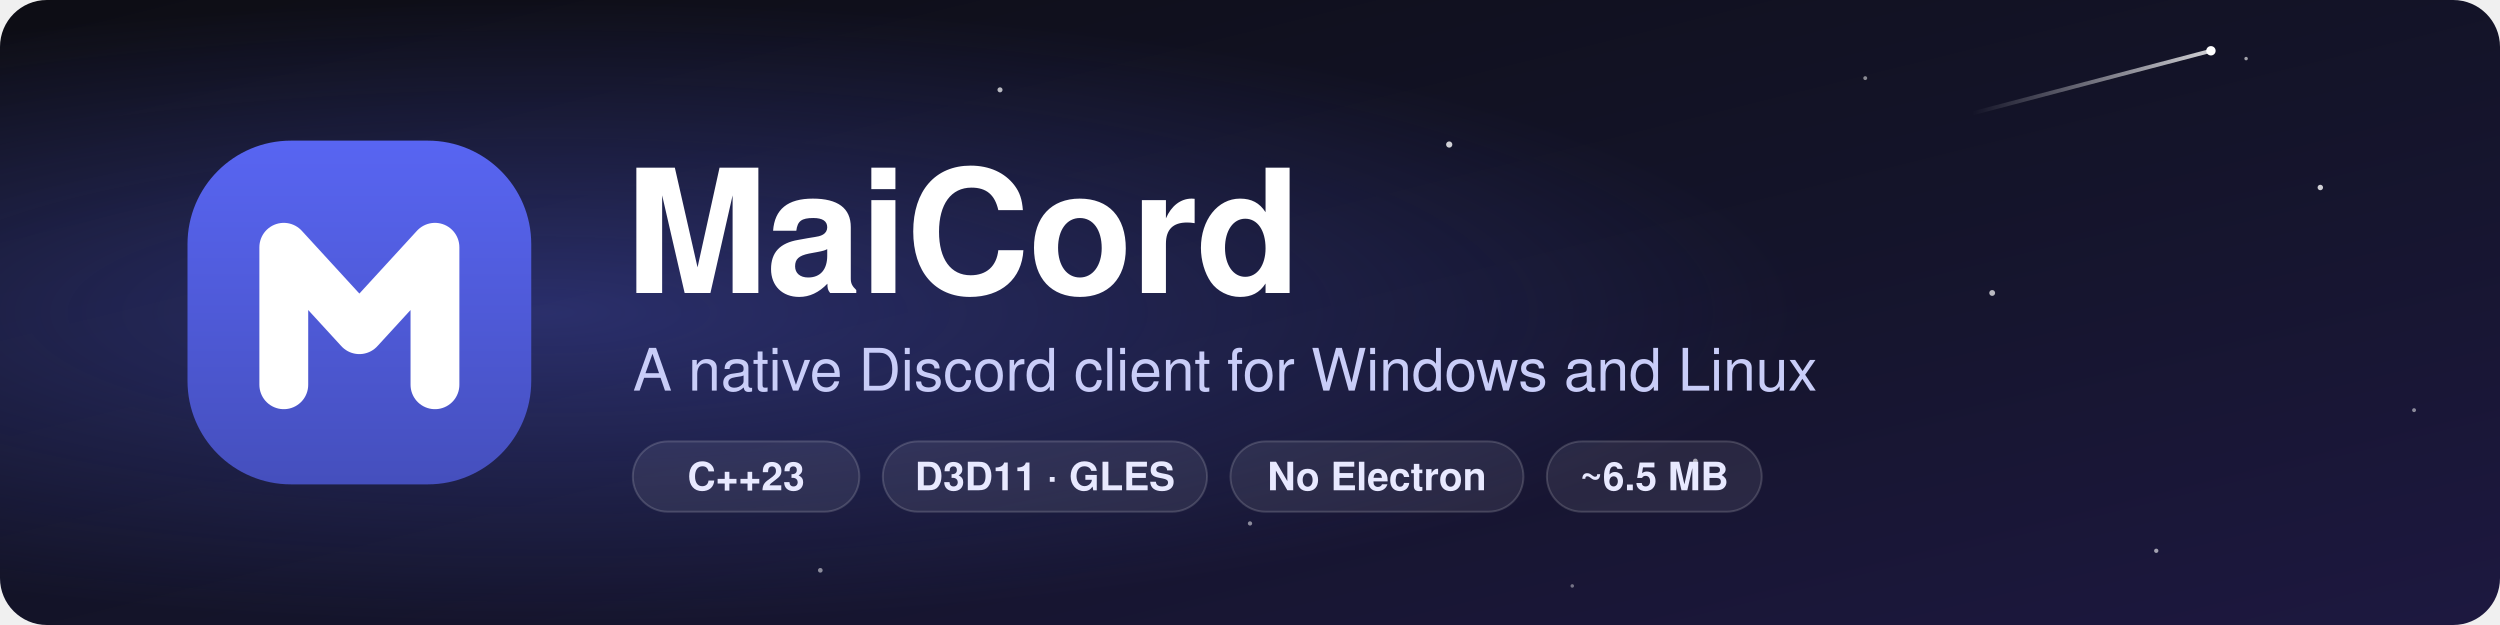
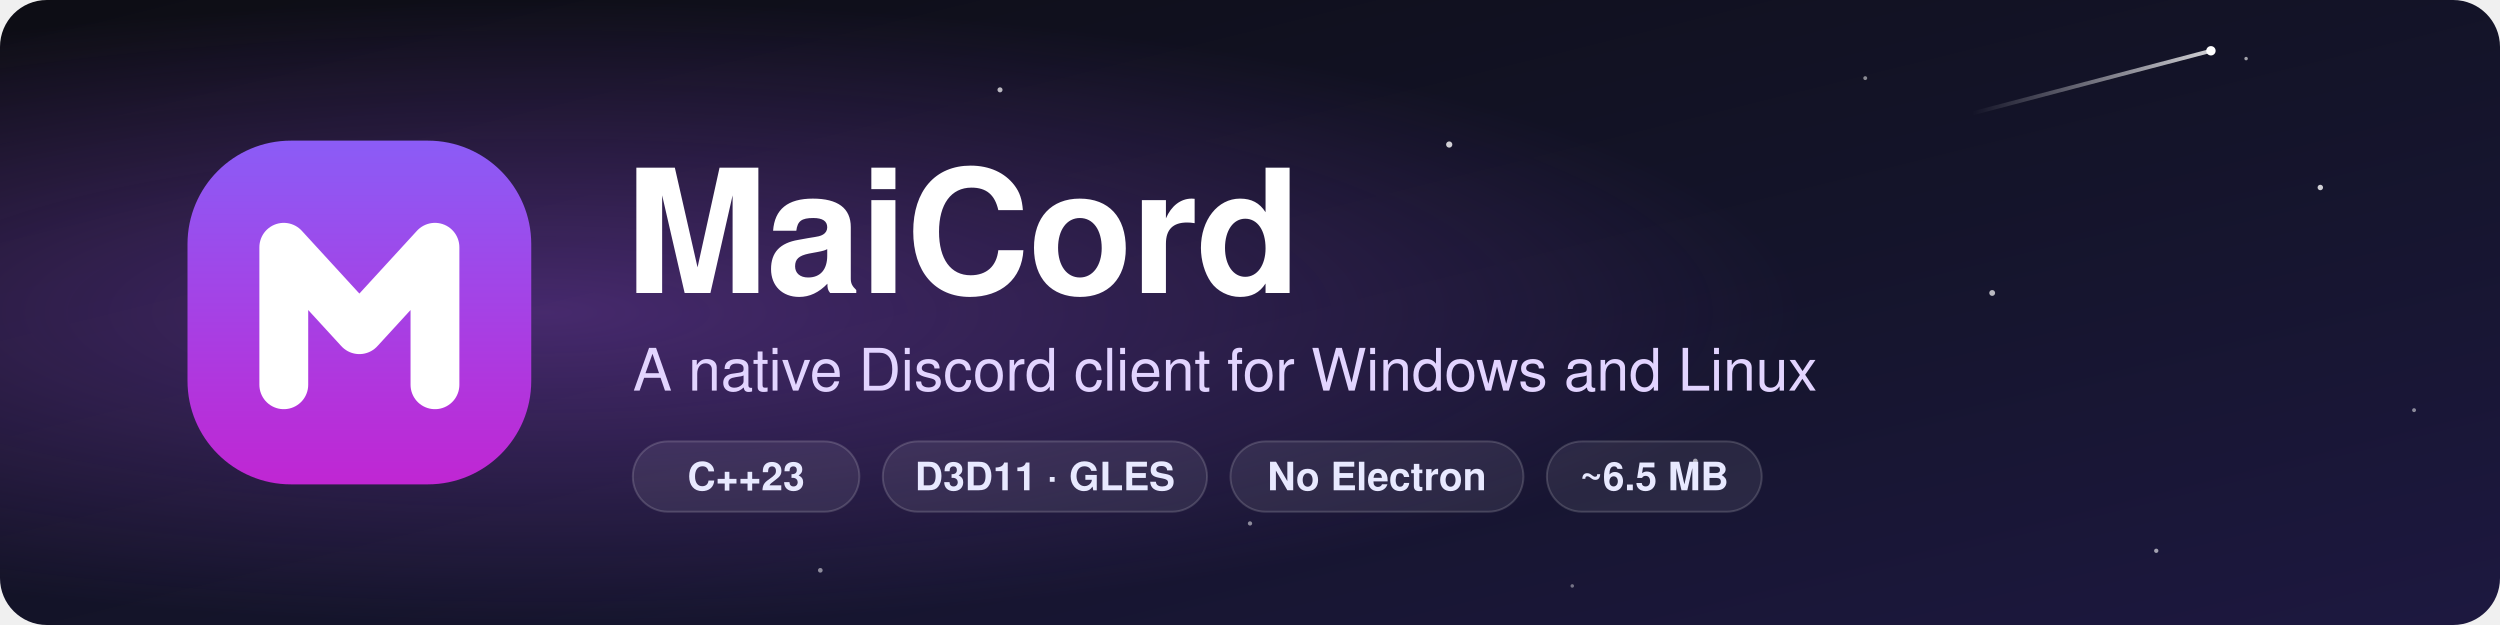
<svg xmlns="http://www.w3.org/2000/svg" width="1280" height="320" viewBox="0 0 1280 320" role="img" aria-labelledby="title desc">
  <defs>
    <linearGradient id="sky" x1="0" y1="0" x2="1" y2="1">
      <stop offset="0" stop-color="#0d0d14" />
      <stop offset="0.55" stop-color="#14142a" />
      <stop offset="1" stop-color="#1d1840" />
    </linearGradient>
    <radialGradient id="glow" cx="0.22" cy="0.5" r="0.5">
-       <stop offset="0" stop-color="#5865f2" stop-opacity="0.35" />
-       <stop offset="1" stop-color="#5865f2" stop-opacity="0" />
+       <stop offset="0" stop-color="#a855f7" stop-opacity="0.35" />
+       <stop offset="1" stop-color="#a855f7" stop-opacity="0" />
    </radialGradient>
    <linearGradient id="tile" x1="0" y1="0" x2="0" y2="1">
-       <stop offset="0" stop-color="#5865f2" />
-       <stop offset="1" stop-color="#454fbd" />
+       <stop offset="0" stop-color="#8b5cf6" />
+       <stop offset="1" stop-color="#c026d3" />
    </linearGradient>
    <linearGradient id="comet" x1="0" y1="0" x2="1" y2="0">
      <stop offset="0" stop-color="#ffffff" stop-opacity="0" />
      <stop offset="1" stop-color="#ffffff" stop-opacity="0.8" />
    </linearGradient>
  </defs>
  <rect width="1280" height="320" rx="24" fill="url(#sky)" />
  <rect width="1280" height="320" rx="24" fill="url(#glow)" />
  <g fill="#ffffff">
    <circle cx="512" cy="46" r="1.3" opacity="0.7" />
    <circle cx="640" cy="268" r="1.1" opacity="0.5" />
    <circle cx="742" cy="74" r="1.6" opacity="0.8" />
    <circle cx="868" cy="236" r="1.2" opacity="0.6" />
    <circle cx="955" cy="40" r="1.0" opacity="0.5" />
    <circle cx="1020" cy="150" r="1.5" opacity="0.7" />
    <circle cx="1104" cy="282" r="1.1" opacity="0.6" />
    <circle cx="1188" cy="96" r="1.4" opacity="0.8" />
    <circle cx="1236" cy="210" r="1.0" opacity="0.5" />
    <circle cx="420" cy="292" r="1.2" opacity="0.5" />
    <circle cx="1150" cy="30" r="0.9" opacity="0.6" />
    <circle cx="805" cy="300" r="0.9" opacity="0.4" />
  </g>
  <path d="M1010 58 L1132 26" stroke="url(#comet)" stroke-width="2" stroke-linecap="round" />
  <circle cx="1132" cy="26" r="2.4" fill="#ffffff" />
  <g transform="translate(96 72)">
    <rect width="176" height="176" rx="53" fill="url(#tile)" />
    <path d="M49.3 125 V54.6 L88 96.8 L126.7 54.6 V125" fill="none" stroke="#ffffff" stroke-width="25" stroke-linecap="round" stroke-linejoin="round" />
  </g>
  <g font-family="Segoe UI Variable Display, Segoe UI, system-ui, -apple-system, Helvetica, Arial, sans-serif">
    <text x="320" y="150" fill="#ffffff" font-size="88" font-weight="700" letter-spacing="-1">MaiCord</text>
-     <text x="324" y="200" fill="#c9cdf8" font-size="30" font-weight="500">A native Discord client for Windows and Linux</text>
+     <text x="324" y="200" fill="#e2d4ff" font-size="30" font-weight="500">A native Discord client for Windows and Linux</text>
    <g font-size="20" font-weight="600" fill="#e8e9ff">
      <rect x="324" y="226" width="116" height="36" rx="18" fill="#ffffff" fill-opacity="0.08" stroke="#ffffff" stroke-opacity="0.16" />
      <text x="382" y="251" text-anchor="middle">C++23</text>
      <rect x="452" y="226" width="166" height="36" rx="18" fill="#ffffff" fill-opacity="0.08" stroke="#ffffff" stroke-opacity="0.16" />
      <text x="535" y="251" text-anchor="middle">D3D11 · GLES</text>
      <rect x="630" y="226" width="150" height="36" rx="18" fill="#ffffff" fill-opacity="0.08" stroke="#ffffff" stroke-opacity="0.16" />
      <text x="705" y="251" text-anchor="middle">No Electron</text>
      <rect x="792" y="226" width="110" height="36" rx="18" fill="#ffffff" fill-opacity="0.08" stroke="#ffffff" stroke-opacity="0.16" />
      <text x="847" y="251" text-anchor="middle">~6.5 MB</text>
    </g>
  </g>
</svg>
